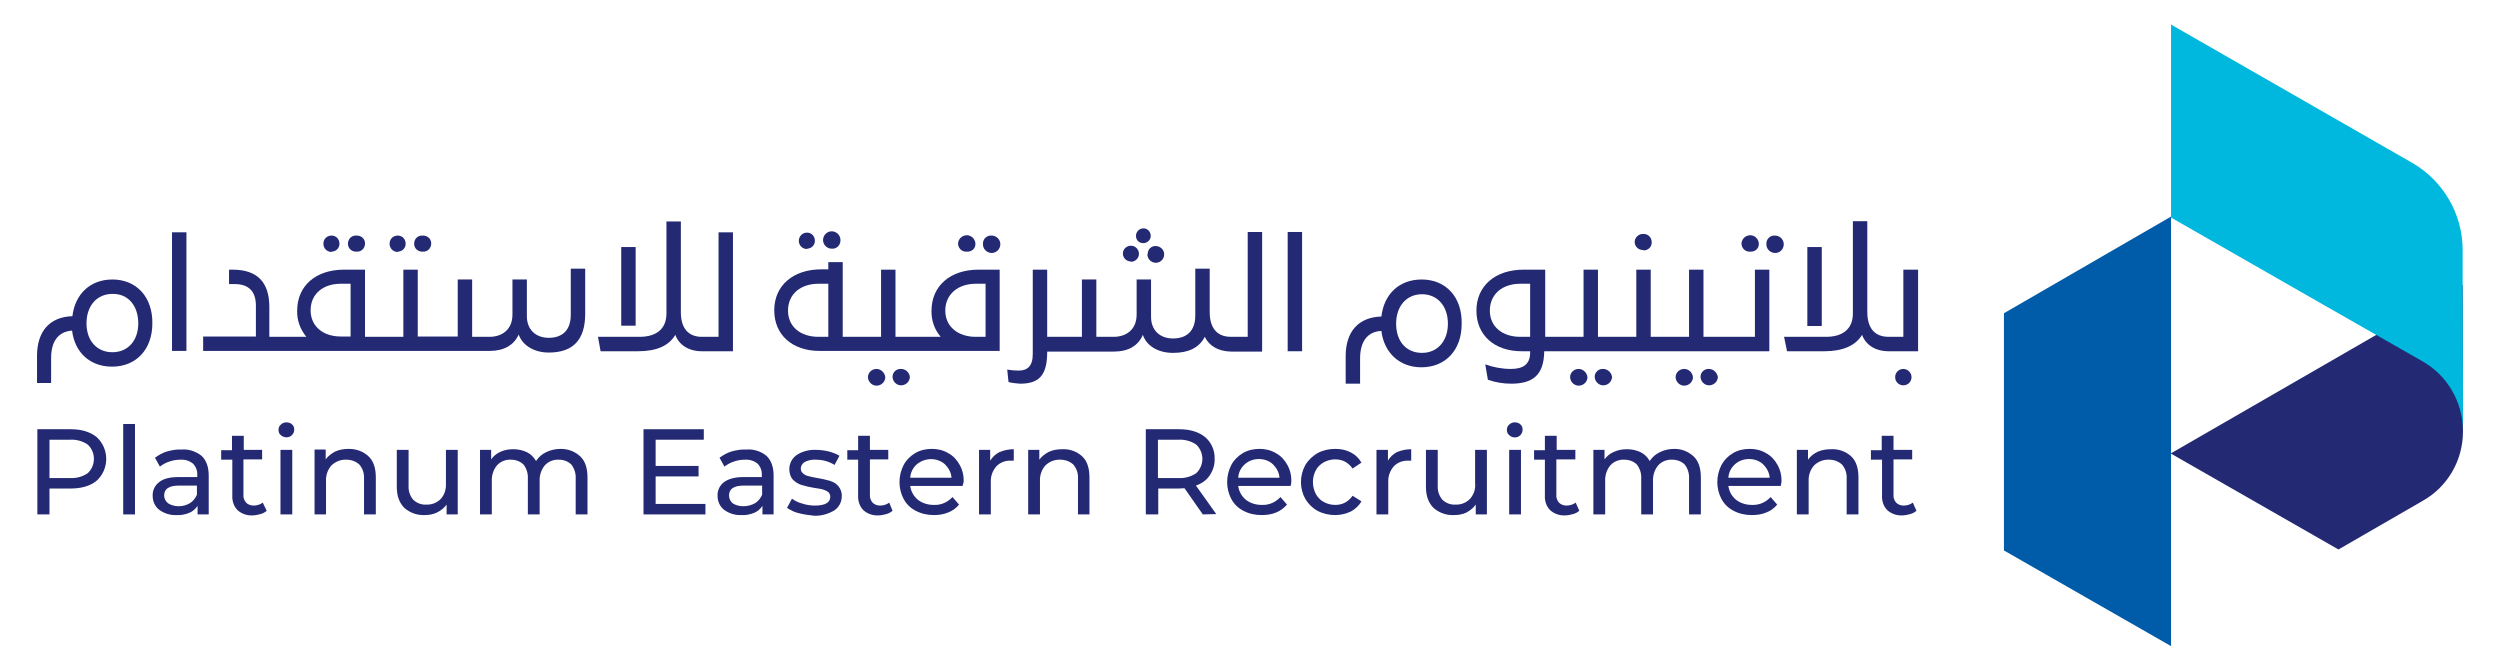
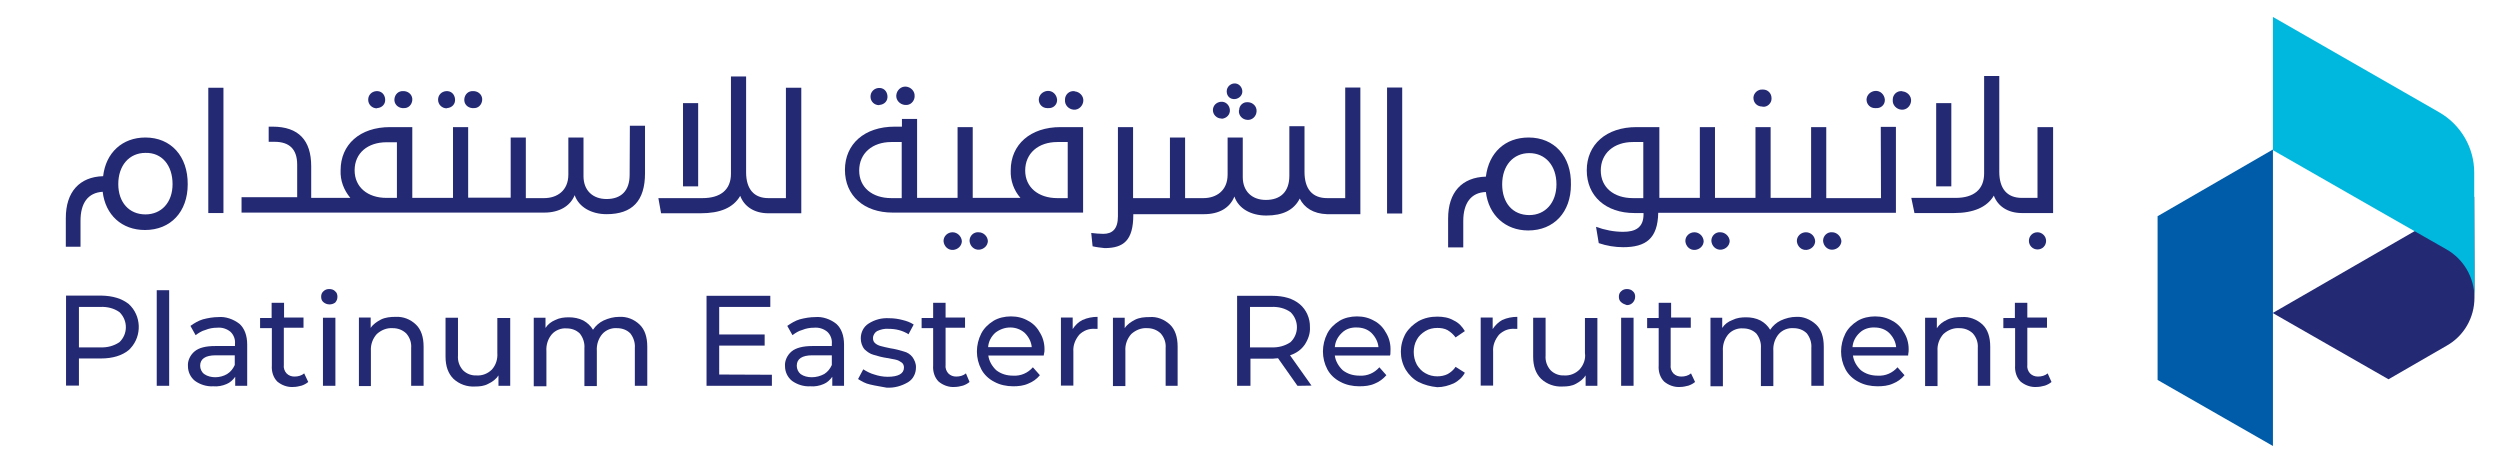
- <svg xmlns="http://www.w3.org/2000/svg" version="1.1" id="Layer_1" x="0px" y="0px" viewBox="0 0 763 204.8" style="enable-background:new 0 0 763 204.8;" xml:space="preserve">
+ <svg xmlns="http://www.w3.org/2000/svg" version="1.1" id="Layer_1" x="0px" y="0px" viewBox="0 0 1105.4 204.8" style="enable-background:new 0 0 1105.4 204.8;" xml:space="preserve">
  <style type="text/css">
	.st0{fill:#005CA9;}
	.st1{fill:#242974;}
	.st2{fill:#00B8DE;}
</style>
  <g>
-     <g>
-       <polygon class="st0" points="662.6,66.1 662.6,197.2 611.6,168 611.6,95.6   " />
-       <path class="st1" d="M751.7,117.4v14.3c0,8.7-4.6,16.8-12.2,21.1l-25.8,14.9l-51.2-29.3l89.1-51.4L751.7,117.4z" />
-       <path class="st2" d="M751.7,117.3v13.8l0,0c-0.2-8.6-4.8-16.5-12.3-20.8l0,0l-14.2-8.1l-16.3-9.3l-46.3-26.5V7.5l58.6,33.6l15,8.6    c9.5,5.5,15.4,15.6,15.4,26.6v10.5L751.7,117.3z" />
-     </g>
-     <g>
-       <path class="st1" d="M253.9,75.9c1.4,0.1,2.5-1,2.6-2.3c0-0.1,0-0.1,0-0.2c0.1-1.4-1-2.7-2.5-2.8c-1.4-0.1-2.7,1-2.8,2.5    c-0.1,1.4,1,2.7,2.5,2.8C253.8,75.9,253.9,75.9,253.9,75.9z" />
-       <path class="st1" d="M246.4,75.9c1.4-0.1,2.4-1.2,2.3-2.6c-0.1-1.4-1.2-2.4-2.6-2.3c-1.3,0.1-2.3,1.2-2.3,2.5    c0,1.4,1.1,2.5,2.5,2.5C246.3,75.9,246.3,75.9,246.4,75.9z" />
-       <path class="st1" d="M267.5,112.6c-1.4,0-2.6,1.1-2.6,2.5c0,0,0,0,0,0.1c0.1,1.4,1.3,2.6,2.8,2.5c1.3-0.1,2.4-1.1,2.5-2.5    C270.1,113.8,268.9,112.6,267.5,112.6C267.5,112.6,267.5,112.6,267.5,112.6z" />
-       <path class="st1" d="M275,112.6c-1.4-0.1-2.6,1-2.6,2.4c0,0,0,0,0,0.1c0.1,1.4,1.3,2.6,2.8,2.5c1.3-0.1,2.4-1.1,2.5-2.5    C277.6,113.8,276.5,112.6,275,112.6C275,112.6,275,112.6,275,112.6z" />
-       <path class="st1" d="M302.6,71.9c-1.4-0.1-2.6,1-2.6,2.4c0,0,0,0.1,0,0.1c-0.1,1.4,1,2.7,2.5,2.8c1.4,0.1,2.7-1,2.8-2.5    c0.1-1.4-1-2.7-2.5-2.8C302.7,71.9,302.7,71.9,302.6,71.9z" />
-       <path class="st1" d="M295.1,76.8c1.4,0.1,2.6-0.9,2.6-2.3c0-0.1,0-0.1,0-0.2c-0.1-1.4-1.3-2.6-2.8-2.5c-1.3,0.1-2.4,1.1-2.5,2.5    c0,1.4,1.1,2.5,2.4,2.5C295,76.8,295,76.8,295.1,76.8z" />
-       <path class="st1" d="M284.3,94.8L284.3,94.8c-0.1,2.9,0.9,5.8,2.8,8h-13.8V82.3h-4.4v20.5h-11.7V80h-4.4v2.2h-2.1    c-8.7,0-14.4,5-14.4,12.5l0,0c0,7.5,5.5,12.4,13.8,12.4h55V82.3h-6.5C290,82.3,284.3,87.3,284.3,94.8z M252.8,102.8h-3    c-5.5,0-9.3-3.1-9.3-8l0,0c0-5,3.8-8.2,9.3-8.2h3V102.8z M300.8,102.8h-3c-5.4,0-9.3-3.1-9.3-8l0,0c0-5,3.9-8.2,9.3-8.2h3V102.8z" />
-       <path class="st1" d="M349.1,74.2c1.2-0.1,2.2-1.1,2.1-2.4c-0.1-1.2-1.1-2.2-2.4-2.1c-1.2,0.1-2.1,1.1-2.1,2.3    C346.7,73.3,347.7,74.3,349.1,74.2C349,74.2,349,74.2,349.1,74.2z" />
-       <path class="st1" d="M350.2,77.5c-0.1,1.4,1,2.6,2.4,2.7c1.4,0.1,2.6-1,2.7-2.4c0.1-1.4-1-2.6-2.4-2.7c0,0-0.1,0-0.1,0    c-1.3-0.1-2.5,0.9-2.5,2.3C350.2,77.4,350.2,77.4,350.2,77.5z" />
-       <path class="st1" d="M345.3,79.9c1.3-0.1,2.4-1.2,2.3-2.6c-0.1-1.3-1.2-2.4-2.6-2.3c-1.3,0.1-2.3,1.1-2.3,2.4    c0,1.3,1.1,2.4,2.4,2.4C345.2,79.9,345.3,79.9,345.3,79.9z" />
-       <path class="st1" d="M380.8,102.8h-5.1c-4.2,0-6.5-2.6-6.5-7.6V82h-4.4v14.3c0,4.7-2.6,7-6.8,7c-4,0-6.7-2.5-6.7-6.6V85.3h-4.4    v10.7c0,4.7-3.3,6.8-7,6.8h-5.3V85.3h-4.4v17.5h-10.6V82.3h-4.4v25.8c0,3.7-1.7,5-4.3,5c-1.2,0-2.3-0.1-3.5-0.3l0.4,3.8    c1.1,0.3,2.3,0.4,3.5,0.5c5.5,0,8.3-2.2,8.3-9.6v-0.2H340c4.4,0,7.4-1.8,8.8-5.1c1.2,3.5,4.8,5.5,9.2,5.5c4.8,0,8-1.6,9.7-4.9    c1.3,2.7,4,4.4,7.9,4.5h9.6V70.8h-4.4L380.8,102.8z" />
-       <rect x="393" y="70.8" class="st1" width="4.4" height="36.4" />
-       <path class="st1" d="M433.9,85.3L433.9,85.3c-6.8,0-11.5,4.4-12.3,11.3c-6.9,0.2-10.9,4.5-10.9,12.1v8.4h4.4v-7.7    c0-5.1,2.2-8.2,6.5-8.4c0.8,6.7,5.6,11.1,12.2,11.1h0c7.4,0,12.3-5.3,12.3-13.2l0,0C446.3,90.7,441.3,85.3,433.9,85.3z     M441.9,98.8c0,5.3-3.2,8.9-7.9,8.9h0c-4.8,0-7.9-3.5-7.9-8.9l0,0c0-5.4,3.2-9,7.9-9h0C438.7,89.8,441.9,93.4,441.9,98.8z" />
-       <path class="st1" d="M489.3,112.6c-1.4-0.1-2.6,1-2.6,2.4c0,0,0,0.1,0,0.1c0.1,1.4,1.3,2.6,2.8,2.5c1.3-0.1,2.4-1.1,2.5-2.5    C491.9,113.8,490.7,112.6,489.3,112.6C489.3,112.6,489.3,112.6,489.3,112.6z" />
-       <path class="st1" d="M481.8,112.6c-1.4,0-2.6,1.1-2.6,2.5c0,0,0,0,0,0.1c0.1,1.4,1.3,2.6,2.8,2.5c1.3-0.1,2.4-1.1,2.5-2.5    C484.4,113.8,483.2,112.6,481.8,112.6C481.8,112.6,481.8,112.6,481.8,112.6z" />
-       <path class="st1" d="M501.6,76.4c1.3,0.1,2.5-1,2.5-2.3c0-0.1,0-0.1,0-0.2c0-1.4-1.1-2.5-2.4-2.5c0,0-0.1,0-0.1,0    c-1.4-0.1-2.6,1-2.7,2.3c0,0,0,0.1,0,0.1c0,1.4,1.1,2.5,2.5,2.5C501.5,76.4,501.6,76.4,501.6,76.4z" />
-       <path class="st1" d="M521.6,112.6c-1.4-0.1-2.6,1-2.6,2.4c0,0,0,0,0,0.1c0.1,1.4,1.3,2.6,2.8,2.5c1.3-0.1,2.4-1.1,2.5-2.5    C524.1,113.8,523,112.6,521.6,112.6C521.6,112.6,521.6,112.6,521.6,112.6z" />
-       <path class="st1" d="M514,112.6c-1.4,0-2.6,1.1-2.6,2.5c0,0,0,0,0,0.1c0.1,1.4,1.3,2.6,2.8,2.5c1.3-0.1,2.4-1.1,2.5-2.5    C516.6,113.8,515.5,112.6,514,112.6C514.1,112.6,514,112.6,514,112.6z" />
-       <path class="st1" d="M534.2,76.8c1.4,0.1,2.6-0.9,2.6-2.3c0-0.1,0-0.1,0-0.2c-0.1-1.4-1.3-2.6-2.8-2.5c-1.3,0.1-2.4,1.1-2.5,2.5    c0,1.4,1.1,2.5,2.4,2.5C534.1,76.8,534.1,76.8,534.2,76.8z" />
-       <path class="st1" d="M535.7,102.8h-15.8V82.3h-4.4v20.5h-11.7V82.3h-4.4v20.5h-11.7V82.3h-4.4v20.5h-11.7V82.3H465    c-8.7,0-14.4,5-14.4,12.5l0,0c0,7.5,5.5,12.4,13.8,12.4h2.6v0.4c0,3.8-2.4,5-5.9,5c-2.7,0-5.3-0.5-7.8-1.4l0.8,4.7    c2.3,0.8,4.7,1.2,7.1,1.2c6.5,0,10-2.5,10.1-9.9h68.7V82.3h-4.4V102.8z M467,102.8h-3c-5.5,0-9.3-3.1-9.3-8l0,0    c0-5,3.8-8.2,9.3-8.2h3V102.8z" />
-       <path class="st1" d="M541.7,71.9c-1.4-0.1-2.6,1-2.6,2.4c0,0,0,0.1,0,0.1c-0.1,1.4,1,2.7,2.5,2.8s2.7-1,2.8-2.5    c0.1-1.4-1-2.7-2.5-2.8C541.8,71.9,541.7,71.9,541.7,71.9z" />
-       <rect x="551.6" y="75.4" class="st1" width="4.4" height="24.1" />
-       <path class="st1" d="M580.9,82.3v20.5h-4.5c-4.2,0-6.5-2.6-6.5-7.6V67.5h-4.4v28.2c0,4.6-3,7.1-8.2,7.1h-12.8l0.9,4.4h11.4    c5.6,0,9.5-1.7,11.5-5c1.1,3,4,5,8.1,5h9V82.3H580.9z" />
-       <path class="st1" d="M580.9,112.6c-1.4,0-2.5,1.1-2.5,2.5s1.1,2.5,2.5,2.5s2.5-1.1,2.5-2.5S582.2,112.6,580.9,112.6z" />
-       <path class="st1" d="M34.3,85.3L34.3,85.3c-6.7,0-11.4,4.4-12.2,11.2c-6.8,0.2-10.8,4.5-10.8,12.1v8.3h4.3v-7.6    c0-5,2.1-8.1,6.4-8.4c0.8,6.7,5.5,11,12.2,11h0c7.4,0,12.3-5.3,12.3-13.2v0C46.6,90.7,41.7,85.3,34.3,85.3z M42.2,98.7    c0,5.3-3.2,8.8-7.9,8.8h0c-4.7,0-7.9-3.5-7.9-8.8v0c0-5.4,3.2-9,7.9-9h0C39.1,89.6,42.2,93.3,42.2,98.7L42.2,98.7z" />
-       <rect x="52.5" y="70.9" class="st1" width="4.4" height="36.2" />
-       <path class="st1" d="M101.3,76.8c1.4-0.1,2.4-1.2,2.3-2.6c-0.1-1.4-1.2-2.4-2.6-2.3c-1.3,0.1-2.3,1.1-2.3,2.5    c0,1.4,1.1,2.5,2.5,2.5C101.2,76.8,101.3,76.8,101.3,76.8z" />
-       <path class="st1" d="M108.8,76.8c1.4,0.1,2.5-0.9,2.6-2.3c0.1-1.4-0.9-2.5-2.3-2.6c-0.1,0-0.2,0-0.3,0c-1.4-0.1-2.5,0.9-2.6,2.3    c-0.1,1.4,0.9,2.5,2.3,2.6C108.6,76.8,108.7,76.8,108.8,76.8z" />
-       <path class="st1" d="M121.5,76.8c1.4-0.1,2.4-1.2,2.3-2.6c-0.1-1.4-1.2-2.4-2.6-2.3c-1.3,0.1-2.3,1.1-2.3,2.5    c0,1.4,1.1,2.5,2.5,2.5C121.4,76.8,121.5,76.8,121.5,76.8z" />
-       <path class="st1" d="M129,76.8c1.4,0.1,2.5-0.9,2.6-2.3c0.1-1.4-0.9-2.5-2.3-2.6c-0.1,0-0.2,0-0.3,0c-1.4-0.1-2.5,0.9-2.6,2.3    c-0.1,1.4,0.9,2.5,2.3,2.6C128.8,76.8,128.9,76.8,129,76.8z" />
-       <path class="st1" d="M174.2,96.1c0,4.6-2.5,7-6.7,7c-4,0-6.7-2.5-6.7-6.6V85.3h-4.4V96c0,4.7-3.3,6.8-7,6.8h-5.3V85.3h-4.4v17.4    h-12.2V82.3h-4.4v20.5h-11.7V82.3h-6.4c-8.7,0-14.3,5-14.3,12.5v0c-0.1,2.9,0.9,5.7,2.8,8H82.2v-9.1c0-7.5-3.6-11.4-11.2-11.4    h-1.1v4.4h1.7c4.2,0,6.5,2.1,6.5,6.6v9.4H62v4.4h87.5c4.3,0,7.4-1.8,8.8-5c1.2,3.4,4.8,5.5,9.2,5.5c7.4,0,11.1-3.9,11.1-11.8V82    h-4.4L174.2,96.1z M107,102.7h-3c-5.4,0-9.2-3.1-9.2-8v0c0-5,3.8-8.1,9.2-8.1h3V102.7z" />
-       <rect x="189.6" y="75.4" class="st1" width="4.4" height="24" />
-       <path class="st1" d="M219.3,70.9v31.9h-5.1c-4.1,0-6.4-2.6-6.4-7.5V67.6h-4.4v28.1c0,4.6-3,7.1-8.2,7.1h-12.7l0.8,4.4h11.4    c5.6,0,9.4-1.6,11.4-5c1.1,3,4,5,8.1,5h9.5V70.9H219.3z" />
-       <path class="st1" d="M29.5,133.4c3.7,3.4,3.9,9.2,0.5,12.8c-0.1,0.2-0.3,0.3-0.5,0.5c-1.9,1.6-4.6,2.4-8,2.4h-6.4v7.9h-3.7v-26    h10.2C24.9,131,27.5,131.8,29.5,133.4z M26.8,144.4c2.4-2.3,2.5-6.1,0.2-8.5c-0.1-0.1-0.1-0.1-0.2-0.2c-1.6-1.1-3.5-1.6-5.4-1.5    h-6.3v11.7h6.3C23.3,146,25.2,145.5,26.8,144.4L26.8,144.4z" />
-       <path class="st1" d="M37.6,129.4h3.6V157h-3.6V129.4z" />
-       <path class="st1" d="M61.5,139.1c1.4,1.3,2.2,3.3,2.2,6V157h-3.4v-2.6c-0.6,0.9-1.5,1.7-2.5,2.1c-1.2,0.5-2.6,0.8-3.9,0.7    c-1.9,0.1-3.8-0.5-5.3-1.6c-1.3-1-2-2.6-2-4.2c-0.1-1.6,0.6-3.2,1.9-4.2c1.3-1.1,3.3-1.6,6-1.6h5.7V145c0.1-1.3-0.4-2.6-1.3-3.5    c-1.1-0.9-2.5-1.3-3.9-1.2c-1.2,0-2.3,0.2-3.4,0.6c-1,0.3-2,0.9-2.8,1.5l-1.5-2.7c1.1-0.8,2.3-1.5,3.6-1.9c1.5-0.4,3-0.7,4.5-0.6    C57.5,137,59.7,137.7,61.5,139.1z M57.9,153.6c1-0.6,1.7-1.5,2.2-2.6v-2.8h-5.5c-3,0-4.5,1-4.5,3c0,0.9,0.4,1.8,1.2,2.4    c0.9,0.6,2.1,0.9,3.2,0.9C55.7,154.5,56.9,154.2,57.9,153.6z" />
-       <path class="st1" d="M81.4,155.9c-0.6,0.5-1.2,0.8-1.9,1c-0.8,0.2-1.6,0.4-2.4,0.4c-1.7,0.1-3.4-0.5-4.6-1.6    c-1.2-1.2-1.7-2.9-1.6-4.6v-10.8h-3.4v-2.9h3.3V133h3.6v4.3H80v2.9h-5.7v10.7c-0.1,0.9,0.2,1.8,0.8,2.5c0.6,0.6,1.4,0.9,2.3,0.9    c1,0,2-0.3,2.8-0.9L81.4,155.9z" />
-       <path class="st1" d="M85.7,132.8c-0.5-0.4-0.7-1-0.7-1.6c0-0.6,0.2-1.2,0.7-1.6c0.5-0.5,1.1-0.7,1.7-0.7c0.6,0,1.3,0.2,1.7,0.6    c0.5,0.4,0.7,1,0.7,1.6c0,0.6-0.2,1.2-0.7,1.7C88.2,133.7,86.7,133.7,85.7,132.8L85.7,132.8z M85.6,137.3h3.6V157h-3.6V137.3z" />
-       <path class="st1" d="M112.5,139.3c1.5,1.4,2.2,3.6,2.2,6.4V157h-3.6v-10.9c0.1-1.6-0.4-3.1-1.4-4.3c-1.1-1-2.5-1.5-3.9-1.5    c-1.7-0.1-3.3,0.5-4.6,1.7c-1.2,1.3-1.8,3.1-1.7,4.9V157H96v-19.8h3.4v3c0.7-1,1.8-1.8,2.9-2.4c1.3-0.6,2.8-0.8,4.2-0.8    C108.8,137,110.9,137.8,112.5,139.3z" />
-       <path class="st1" d="M139.7,137.3V157h-3.4v-3c-0.7,1-1.7,1.8-2.9,2.4c-1.2,0.6-2.5,0.8-3.8,0.8c-2.3,0.1-4.5-0.7-6.2-2.2    c-1.5-1.5-2.3-3.6-2.3-6.4v-11.3h3.6v10.9c-0.1,1.6,0.4,3.1,1.4,4.3c1,1,2.5,1.6,3.9,1.5c1.7,0.1,3.3-0.5,4.5-1.7    c1.2-1.3,1.7-3.1,1.6-4.8v-10.2H139.7z" />
-       <path class="st1" d="M177.1,139.3c1.5,1.4,2.2,3.6,2.2,6.4V157h-3.6v-10.9c0.1-1.6-0.4-3.1-1.3-4.3c-1-1-2.4-1.5-3.8-1.5    c-1.6-0.1-3.2,0.5-4.3,1.7c-1.1,1.3-1.7,3.1-1.6,4.9V157h-3.6v-10.9c0.1-1.6-0.4-3.1-1.3-4.3c-1-1-2.4-1.5-3.8-1.5    c-1.6-0.1-3.2,0.5-4.3,1.7c-1.1,1.3-1.7,3.1-1.6,4.9V157h-3.6v-19.7h3.4v2.9c0.7-1,1.7-1.8,2.8-2.3c1.3-0.6,2.6-0.8,4-0.8    c1.4,0,2.8,0.3,4.1,0.9c1.2,0.6,2.1,1.5,2.8,2.7c0.8-1.2,1.8-2.1,3.1-2.7c1.4-0.7,2.9-1,4.5-1C173.4,137,175.5,137.8,177.1,139.3z    " />
-       <path class="st1" d="M215.3,153.8v3.2h-18.9v-26h18.4v3.2h-14.7v8h13.1v3.2h-13.1v8.4L215.3,153.8z" />
-       <path class="st1" d="M233.9,139.1c1.4,1.3,2.2,3.3,2.2,6V157h-3.4v-2.6c-0.6,0.9-1.5,1.7-2.5,2.1c-1.2,0.5-2.6,0.8-3.9,0.7    c-1.9,0.1-3.8-0.5-5.3-1.6c-1.3-1-2-2.6-2-4.2c-0.1-1.6,0.6-3.2,1.9-4.2c1.3-1,3.3-1.6,6-1.6h5.6V145c0.1-1.3-0.4-2.6-1.3-3.5    c-1.1-0.9-2.5-1.3-3.9-1.2c-1.2,0-2.3,0.2-3.4,0.6c-1,0.3-2,0.9-2.8,1.5l-1.5-2.7c1.1-0.8,2.3-1.5,3.6-1.9c1.5-0.4,3-0.7,4.5-0.6    C229.9,137,232.2,137.7,233.9,139.1z M230.4,153.6c1-0.6,1.7-1.5,2.2-2.6v-2.8H227c-3,0-4.5,1-4.5,3c0,0.9,0.4,1.8,1.1,2.4    c0.9,0.6,2.1,0.9,3.2,0.9C228.1,154.5,229.3,154.2,230.4,153.6z" />
-       <path class="st1" d="M243.7,156.6c-1.3-0.3-2.4-0.9-3.5-1.6l1.5-2.8c1,0.7,2,1.2,3.2,1.5c1.2,0.4,2.5,0.6,3.8,0.6    c3.1,0,4.7-0.9,4.7-2.7c0-0.5-0.2-1.1-0.6-1.4c-0.5-0.4-1-0.6-1.6-0.8c-0.6-0.2-1.5-0.3-2.7-0.5c-1.3-0.2-2.6-0.5-3.9-0.9    c-1-0.3-1.9-0.9-2.6-1.6c-0.8-0.9-1.1-2.1-1.1-3.2c0-1.7,0.8-3.3,2.2-4.3c1.8-1.2,3.9-1.7,6-1.6c1.3,0,2.7,0.2,3.9,0.5    c1.1,0.3,2.2,0.7,3.2,1.3l-1.5,2.8c-1.7-1.1-3.7-1.6-5.7-1.6c-1.2-0.1-2.4,0.2-3.4,0.7c-0.7,0.4-1.2,1.2-1.2,2    c0,0.6,0.2,1.1,0.7,1.5c0.5,0.4,1,0.7,1.6,0.8c0.7,0.2,1.6,0.4,2.8,0.6c1.3,0.2,2.6,0.5,3.9,0.9c1,0.3,1.8,0.8,2.5,1.6    c0.7,0.9,1.1,2,1,3.1c0,1.7-0.8,3.3-2.3,4.3c-1.9,1.1-4,1.7-6.2,1.6C246.8,157.2,245.2,157,243.7,156.6z" />
-       <path class="st1" d="M272.4,155.9c-0.6,0.5-1.2,0.8-1.9,1c-0.8,0.2-1.6,0.4-2.4,0.4c-1.7,0.1-3.4-0.5-4.6-1.6    c-1.2-1.2-1.7-2.9-1.6-4.6v-10.8h-3.3v-2.9h3.3V133h3.6v4.3h5.6v2.9h-5.6v10.7c-0.1,0.9,0.2,1.8,0.8,2.5c0.6,0.6,1.4,0.9,2.3,0.9    c1,0,2-0.3,2.8-0.9L272.4,155.9z" />
-       <path class="st1" d="M293.8,148.3h-16c0.2,1.6,1,3.1,2.3,4.2c1.4,1.1,3.1,1.6,4.9,1.6c2.2,0.1,4.2-0.8,5.7-2.4l2,2.3    c-0.9,1.1-2,1.9-3.3,2.4c-1.4,0.6-2.9,0.8-4.4,0.8c-1.9,0-3.8-0.4-5.5-1.3c-1.6-0.8-2.9-2.1-3.7-3.6c-1.7-3.2-1.7-7.1,0-10.4    c0.8-1.5,2-2.7,3.5-3.6c1.5-0.9,3.3-1.3,5.1-1.3c1.8,0,3.5,0.4,5,1.3c1.5,0.8,2.7,2.1,3.5,3.6c0.9,1.6,1.3,3.4,1.2,5.3    C293.9,147.6,293.9,148,293.8,148.3z M279.8,141.7c-1.2,1.1-1.9,2.5-2,4.1h12.6c-0.1-1.6-0.9-3-2-4.1    C286,139.6,282.4,139.6,279.8,141.7L279.8,141.7z" />
-       <path class="st1" d="M305,138c1.4-0.6,2.9-0.9,4.4-0.9v3.5c-0.2,0-0.5,0-0.8,0c-1.7-0.1-3.3,0.5-4.5,1.7c-1.2,1.4-1.8,3.1-1.7,4.9    v9.8h-3.6v-19.7h3.4v3.3C302.9,139.5,303.8,138.6,305,138z" />
-       <path class="st1" d="M330.3,139.3c1.5,1.4,2.2,3.6,2.2,6.4V157H329v-10.9c0.1-1.6-0.4-3.1-1.4-4.3c-1.1-1-2.5-1.5-3.9-1.5    c-1.7-0.1-3.3,0.5-4.6,1.7c-1.2,1.3-1.8,3.1-1.7,4.9V157h-3.6v-19.7h3.4v3c0.7-1,1.8-1.8,2.9-2.4c1.3-0.6,2.7-0.8,4.2-0.8    C326.5,137,328.7,137.8,330.3,139.3z" />
-       <path class="st1" d="M367.1,157l-5.6-8c-0.7,0-1.2,0.1-1.6,0.1h-6.4v7.9h-3.8v-26h10.1c3.4,0,6,0.8,8,2.4c1.9,1.6,3,4.1,2.9,6.6    c0.1,1.8-0.5,3.6-1.5,5.1c-1,1.5-2.5,2.5-4.2,3.1l6.2,8.7L367.1,157z M365.1,144.4c2.4-2.3,2.5-6.1,0.2-8.5    c-0.1-0.1-0.1-0.1-0.2-0.2c-1.6-1.1-3.5-1.6-5.4-1.5h-6.3v11.7h6.3C361.6,146,363.5,145.5,365.1,144.4L365.1,144.4z" />
-       <path class="st1" d="M393.9,148.3h-16c0.2,1.6,1,3.1,2.3,4.2c1.4,1.1,3.1,1.6,4.9,1.6c2.2,0.1,4.2-0.8,5.7-2.4l2,2.3    c-0.9,1-2,1.9-3.3,2.4c-1.4,0.6-2.9,0.8-4.5,0.8c-1.9,0-3.8-0.4-5.5-1.3c-1.6-0.8-2.9-2.1-3.7-3.6c-1.7-3.2-1.7-7.1,0-10.4    c0.8-1.5,2-2.7,3.5-3.6c1.5-0.9,3.3-1.3,5.1-1.3c1.8,0,3.5,0.4,5,1.3c1.5,0.8,2.7,2.1,3.5,3.6c0.9,1.6,1.3,3.4,1.2,5.3    C394,147.6,394,148,393.9,148.3z M379.9,141.7c-1.2,1.1-1.9,2.5-2,4.1h12.6c-0.1-1.6-0.9-3-2-4.1c-1.2-1.1-2.7-1.6-4.3-1.6    C382.7,140.1,381.1,140.6,379.9,141.7L379.9,141.7z" />
-       <path class="st1" d="M402.1,155.9c-1.5-0.8-2.8-2.1-3.7-3.6c-1.8-3.2-1.8-7.1,0-10.4c0.9-1.5,2.2-2.7,3.7-3.6    c1.7-0.9,3.5-1.3,5.4-1.3c1.7,0,3.3,0.3,4.8,1.1c1.4,0.7,2.5,1.8,3.2,3.1l-2.7,1.8c-0.6-0.9-1.4-1.6-2.3-2.1c-0.9-0.5-2-0.7-3-0.7    c-1.2,0-2.4,0.3-3.5,0.9c-1,0.6-1.9,1.4-2.4,2.4c-0.6,1.1-0.9,2.4-0.9,3.6c0,1.3,0.3,2.5,0.9,3.7c0.6,1,1.4,1.9,2.4,2.4    c1.1,0.6,2.3,0.9,3.5,0.9c1,0,2.1-0.2,3-0.7c0.9-0.5,1.7-1.2,2.3-2.1l2.7,1.7c-0.7,1.3-1.9,2.4-3.2,3.1c-1.5,0.7-3.1,1.1-4.8,1.1    C405.6,157.2,403.8,156.8,402.1,155.9z" />
-       <path class="st1" d="M426.3,138c1.4-0.6,2.9-0.9,4.4-0.9v3.5c-0.2,0-0.5,0-0.8,0c-1.7-0.1-3.3,0.5-4.5,1.7    c-1.2,1.4-1.8,3.1-1.7,4.9v9.8h-3.6v-19.7h3.5v3.3C424.2,139.5,425.2,138.6,426.3,138z" />
-       <path class="st1" d="M453.8,137.3V157h-3.4v-3c-0.7,1-1.7,1.8-2.8,2.4c-1.2,0.6-2.5,0.8-3.9,0.8c-2.3,0.1-4.5-0.7-6.2-2.2    c-1.5-1.5-2.3-3.6-2.3-6.4v-11.3h3.6v10.9c-0.1,1.6,0.4,3.1,1.4,4.3c1,1,2.5,1.6,3.9,1.5c1.7,0.1,3.3-0.5,4.5-1.7    c1.2-1.3,1.8-3.1,1.6-4.8v-10.2H453.8z" />
-       <path class="st1" d="M460.6,132.8c-0.5-0.4-0.7-1-0.7-1.6c0-0.6,0.2-1.2,0.7-1.6c0.5-0.5,1.1-0.7,1.7-0.7c0.6,0,1.3,0.2,1.7,0.6    c0.5,0.4,0.7,1,0.7,1.6c0,1.3-1,2.4-2.3,2.4c0,0,0,0-0.1,0C461.7,133.5,461.1,133.3,460.6,132.8z M460.6,137.3h3.6V157h-3.6V137.3    z" />
-       <path class="st1" d="M482,155.9c-0.6,0.5-1.2,0.8-1.9,1c-0.8,0.2-1.6,0.4-2.4,0.4c-1.7,0.1-3.4-0.5-4.6-1.6    c-1.2-1.2-1.7-2.9-1.6-4.6v-10.8h-3.3v-2.9h3.3V133h3.6v4.3h5.7v2.9H475v10.7c-0.1,0.9,0.2,1.8,0.8,2.5c0.6,0.6,1.4,0.9,2.3,0.9    c1,0,2-0.3,2.8-0.9L482,155.9z" />
-       <path class="st1" d="M516.9,139.3c1.5,1.4,2.2,3.6,2.2,6.4V157h-3.6v-10.9c0.1-1.6-0.4-3.1-1.3-4.3c-1-1-2.4-1.5-3.8-1.5    c-1.6-0.1-3.2,0.5-4.3,1.7c-1.1,1.3-1.7,3.1-1.6,4.9V157h-3.6v-10.9c0.1-1.6-0.4-3.1-1.3-4.3c-1-1-2.4-1.5-3.8-1.5    c-1.6-0.1-3.2,0.5-4.3,1.7c-1.1,1.3-1.7,3.1-1.6,4.9V157h-3.6v-19.7h3.4v2.9c0.7-1,1.7-1.8,2.9-2.3c1.3-0.6,2.6-0.8,4-0.8    c1.4,0,2.8,0.3,4.1,0.9c1.2,0.6,2.1,1.5,2.8,2.7c0.8-1.2,1.8-2.1,3.1-2.7c1.4-0.7,2.9-1,4.5-1C513.2,137,515.3,137.8,516.9,139.3z    " />
-       <path class="st1" d="M543.5,148.3h-16c0.2,1.6,1,3.1,2.3,4.2c1.4,1.1,3.1,1.6,4.9,1.6c2.2,0.1,4.2-0.8,5.7-2.4l2,2.3    c-0.9,1.1-2,1.9-3.3,2.4c-1.4,0.6-2.9,0.8-4.5,0.8c-1.9,0-3.8-0.4-5.5-1.3c-1.6-0.8-2.9-2.1-3.7-3.6c-1.7-3.2-1.7-7.1,0-10.4    c0.8-1.5,2-2.7,3.5-3.6c1.5-0.9,3.3-1.3,5.1-1.3c1.8,0,3.5,0.4,5,1.3c1.5,0.8,2.7,2.1,3.5,3.6c0.9,1.6,1.3,3.4,1.2,5.3    C543.6,147.6,543.5,148,543.5,148.3z M529.5,141.7c-1.2,1.1-1.9,2.5-2,4.1h12.6c-0.1-1.6-0.9-3-2-4.1c-1.2-1.1-2.7-1.6-4.3-1.6    C532.3,140.1,530.7,140.6,529.5,141.7L529.5,141.7z" />
-       <path class="st1" d="M565,139.3c1.5,1.4,2.2,3.6,2.2,6.4V157h-3.6v-10.9c0.1-1.6-0.4-3.1-1.4-4.3c-1.1-1-2.5-1.5-3.9-1.5    c-1.7-0.1-3.3,0.5-4.6,1.7c-1.2,1.3-1.8,3.1-1.7,4.9V157h-3.6v-19.7h3.4v3c0.7-1,1.7-1.8,2.9-2.4c1.3-0.6,2.8-0.8,4.2-0.8    C561.2,137,563.4,137.8,565,139.3z" />
-       <path class="st1" d="M584.9,155.9c-0.6,0.5-1.2,0.8-1.9,1c-0.8,0.2-1.6,0.4-2.4,0.4c-1.7,0.1-3.4-0.5-4.6-1.6    c-1.2-1.2-1.7-2.9-1.6-4.6v-10.8H571v-2.9h3.3V133h3.6v4.3h5.7v2.9h-5.7v10.7c-0.1,0.9,0.2,1.8,0.8,2.5c0.6,0.6,1.4,0.9,2.3,0.9    c1,0,2-0.3,2.8-0.9L584.9,155.9z" />
-     </g>
+     <polygon class="st0" points="1005,66.1 1005,197.2 954,168 954,95.6  " />
+     <path class="st1" d="M1094.1,117.4v14.3c0,8.7-4.6,16.8-12.2,21.1l-25.8,14.9l-51.2-29.3L1094,87L1094.1,117.4z" />
+     <path class="st2" d="M1094.1,117.3v13.8l0,0c-0.2-8.6-4.8-16.5-12.3-20.8l0,0l-14.2-8.1l-16.3-9.3L1005,66.4V7.5l58.6,33.6l15,8.6   c9.5,5.5,15.4,15.6,15.4,26.6v10.5L1094.1,117.3z" />
+   </g>
+   <g>
+     <path class="st1" d="M400.4,46.4c2.2,0.2,3.8-1.6,4-3.5c0-0.2,0-0.2,0-0.3c0.2-2.2-1.6-4.1-3.8-4.3c-2.2-0.2-4.1,1.6-4.3,3.8   c-0.2,2.2,1.6,4.1,3.8,4.3C400.2,46.4,400.4,46.4,400.4,46.4z" />
+     <path class="st1" d="M388.9,46.4c2.2-0.2,3.7-1.8,3.5-4c-0.2-2.2-1.8-3.7-4-3.5c-2,0.2-3.5,1.8-3.5,3.8c0,2.2,1.7,3.8,3.8,3.8   C388.8,46.4,388.8,46.4,388.9,46.4z" />
+     <path class="st1" d="M421.2,102.7c-2.2,0-4,1.7-4,3.8c0,0,0,0,0,0.2c0.2,2.2,2,4,4.3,3.8c2-0.2,3.7-1.7,3.8-3.8   C425.2,104.5,423.3,102.7,421.2,102.7L421.2,102.7z" />
+     <path class="st1" d="M432.7,102.7c-2.2-0.2-4,1.6-4,3.7c0,0,0,0,0,0.2c0.2,2.2,2,4,4.3,3.8c2-0.2,3.7-1.7,3.8-3.8   C436.7,104.5,434.9,102.7,432.7,102.7L432.7,102.7z" />
+     <path class="st1" d="M474.9,40.3c-2.2-0.2-4,1.6-4,3.7v0.2c-0.2,2.2,1.6,4.1,3.8,4.3c2.2,0.2,4.1-1.6,4.3-3.8   c0.2-2.2-1.6-4.1-3.8-4.3C475.1,40.3,475.1,40.3,474.9,40.3z" />
+     <path class="st1" d="M463.4,47.8c2.2,0.2,4-1.4,4-3.5c0-0.2,0-0.2,0-0.3c-0.2-2.2-2-4-4.3-3.8c-2,0.2-3.7,1.7-3.8,3.8   c0,2.2,1.7,3.8,3.7,3.8C463.3,47.8,463.3,47.8,463.4,47.8z" />
+     <path class="st1" d="M446.9,75.3L446.9,75.3c-0.2,4.5,1.4,8.9,4.3,12.2h-21.1V56.2h-6.7v31.3h-17.9V52.6h-6.7V56h-3.2   c-13.4,0-22,7.7-22,19.1l0,0c0,11.4,8.4,18.9,21.1,18.9h84.2V56.2h-10C455.6,56.2,446.9,63.9,446.9,75.3z M398.7,87.6h-4.6   c-8.4,0-14.2-4.7-14.2-12.2l0,0c0-7.7,5.9-12.6,14.2-12.6h4.6V87.6z M472.1,87.6h-4.6c-8.3,0-14.2-4.7-14.2-12.2l0,0   c0-7.7,5.9-12.6,14.2-12.6h4.6V87.6z" />
+     <path class="st1" d="M546.1,43.8c1.8-0.2,3.4-1.7,3.2-3.7c-0.2-1.8-1.7-3.4-3.7-3.2c-1.8,0.2-3.2,1.7-3.2,3.5   C542.4,42.5,543.9,44,546.1,43.8C545.9,43.8,545.9,43.8,546.1,43.8z" />
+     <path class="st1" d="M547.8,48.9c-0.2,2.2,1.6,4,3.7,4.1c2.2,0.2,4-1.6,4.1-3.7c0.2-2.2-1.6-4-3.7-4.1h-0.2c-2-0.2-3.8,1.4-3.8,3.5   C547.8,48.7,547.8,48.7,547.8,48.9z" />
+     <path class="st1" d="M540.3,52.5c2-0.2,3.7-1.8,3.5-4c-0.2-2-1.8-3.7-4-3.5c-2,0.2-3.5,1.7-3.5,3.7s1.7,3.7,3.7,3.7   C540.2,52.5,540.3,52.5,540.3,52.5z" />
+     <path class="st1" d="M594.6,87.6h-7.8c-6.5,0-10-4-10-11.6V55.8h-6.7v21.9c0,7.2-4,10.7-10.4,10.7c-6.1,0-10.2-3.8-10.2-10.1V60.8   h-6.7v16.4c0,7.2-5.1,10.4-10.7,10.4H524V60.8h-6.7v26.8H501V56.2h-6.7v39.5c0,5.7-2.6,7.7-6.5,7.7c-1.8,0-3.5-0.2-5.3-0.4l0.6,5.9   c1.7,0.4,3.5,0.6,5.3,0.8c8.4,0,12.7-3.4,12.7-14.7v-0.3h31.3c6.7,0,11.4-2.8,13.4-7.8c1.8,5.3,7.3,8.4,14.1,8.4   c7.3,0,12.2-2.4,14.8-7.5c2,4.1,6.1,6.7,12,6.9h14.8V38.7h-6.7V87.6z" />
+     <rect x="613.3" y="38.7" class="st1" width="6.7" height="55.7" />
+     <path class="st1" d="M675.9,60.8L675.9,60.8c-10.4,0-17.6,6.7-18.9,17.3c-10.6,0.3-16.7,6.9-16.7,18.5v12.8h6.7V97.7   c0-7.8,3.4-12.6,10-12.8c1.2,10.2,8.6,17,18.7,17l0,0c11.4,0,18.9-8.1,18.9-20.2l0,0C694.9,69.1,687.2,60.8,675.9,60.8z    M688.2,81.5c0,8.1-4.9,13.6-12,13.6l0,0c-7.3,0-12-5.3-12-13.6l0,0c0-8.3,4.9-13.8,12-13.8l0,0C683.3,67.7,688.2,73.2,688.2,81.5z   " />
+     <path class="st1" d="M760.7,102.7c-2.2-0.2-4,1.6-4,3.7v0.2c0.2,2.2,2,4,4.3,3.8c2-0.2,3.7-1.7,3.8-3.8   C764.7,104.5,762.8,102.7,760.7,102.7L760.7,102.7z" />
+     <path class="st1" d="M749.2,102.7c-2.2,0-4,1.7-4,3.8c0,0,0,0,0,0.2c0.2,2.2,2,4,4.3,3.8c2-0.2,3.7-1.7,3.8-3.8   C753.2,104.5,751.4,102.7,749.2,102.7L749.2,102.7z" />
+     <path class="st1" d="M779.5,47.2c2,0.2,3.8-1.6,3.8-3.5c0-0.2,0-0.2,0-0.3c0-2.2-1.7-3.8-3.7-3.8h-0.2c-2.2-0.2-4,1.6-4.1,3.5v0.2   c0,2.2,1.7,3.8,3.8,3.8C779.4,47.2,779.5,47.2,779.5,47.2z" />
+     <path class="st1" d="M810.1,102.7c-2.2-0.2-4,1.6-4,3.7c0,0,0,0,0,0.2c0.2,2.2,2,4,4.3,3.8c2-0.2,3.7-1.7,3.8-3.8   C814,104.5,812.2,102.7,810.1,102.7L810.1,102.7z" />
+     <path class="st1" d="M798.5,102.7c-2.2,0-4,1.7-4,3.8c0,0,0,0,0,0.2c0.2,2.2,2,4,4.3,3.8c2-0.2,3.7-1.7,3.8-3.8   C802.5,104.5,800.8,102.7,798.5,102.7C798.6,102.7,798.5,102.7,798.5,102.7z" />
+     <path class="st1" d="M829.4,47.8c2.2,0.2,4-1.4,4-3.5c0-0.2,0-0.2,0-0.3c-0.2-2.2-2-4-4.3-3.8c-2,0.2-3.7,1.7-3.8,3.8   c0,2.2,1.7,3.8,3.7,3.8C829.3,47.8,829.3,47.8,829.4,47.8z" />
+     <path class="st1" d="M831.7,87.6h-24.2V56.2h-6.7v31.3h-17.9V56.2h-6.7v31.3h-17.9V56.2h-6.7v31.3h-17.9V56.2h-10.1   c-13.4,0-22,7.7-22,19.1l0,0c0,11.4,8.4,18.9,21.1,18.9h4v0.6c0,5.9-3.7,7.7-9,7.7c-4.1,0-8.1-0.8-12-2.2l1.2,7.2   c3.5,1.2,7.2,1.8,10.8,1.8c10,0,15.3-3.8,15.5-15.2h105.1v-38h-6.7L831.7,87.6L831.7,87.6L831.7,87.6z M726.6,87.6H722   c-8.4,0-14.2-4.7-14.2-12.2l0,0c0-7.7,5.9-12.6,14.2-12.6h4.6V87.6z" />
+     <path class="st1" d="M840.9,40.3c-2.2-0.2-4,1.6-4,3.7v0.2c-0.2,2.2,1.6,4.1,3.8,4.3c2.3,0.2,4.1-1.6,4.3-3.8   c0.2-2.2-1.6-4.1-3.8-4.3C841.1,40.3,840.9,40.3,840.9,40.3z" />
+     <rect x="856.1" y="45.6" class="st1" width="6.7" height="36.8" />
+     <path class="st1" d="M900.9,56.2v31.3H894c-6.5,0-10-4-10-11.6V33.6h-6.7v43.1c0,7.1-4.6,10.8-12.6,10.8h-19.6l1.4,6.7H864   c8.6,0,14.6-2.6,17.6-7.7c1.7,4.6,6.1,7.7,12.4,7.7h13.8V56.2H900.9z" />
+     <path class="st1" d="M900.9,102.7c-2.2,0-3.8,1.7-3.8,3.8s1.7,3.8,3.8,3.8c2.2,0,3.8-1.7,3.8-3.8S902.9,102.7,900.9,102.7z" />
+     <path class="st1" d="M64.3,60.8L64.3,60.8c-10.2,0-17.5,6.7-18.7,17.1c-10.4,0.3-16.5,6.9-16.5,18.5v12.7h6.5V97.6   c0-7.7,3.2-12.4,9.8-12.8c1.2,10.2,8.4,16.9,18.7,16.9l0,0c11.4,0,18.9-8.1,18.9-20.2l0,0C83.1,69.1,75.6,60.8,64.3,60.8z    M76.3,81.4c0,8.1-4.9,13.4-12,13.4l0,0c-7.2,0-12-5.3-12-13.4l0,0c0-8.3,4.9-13.8,12-13.8l0,0C71.6,67.4,76.3,73.1,76.3,81.4   L76.3,81.4z" />
+     <rect x="92.1" y="38.8" class="st1" width="6.7" height="55.4" />
+     <path class="st1" d="M166.8,47.8c2.2-0.2,3.7-1.8,3.5-4c-0.2-2.2-1.8-3.7-4-3.5c-2,0.2-3.5,1.7-3.5,3.8s1.7,3.8,3.8,3.8   C166.6,47.8,166.8,47.8,166.8,47.8z" />
+     <path class="st1" d="M178.3,47.8c2.2,0.2,3.8-1.4,4-3.5c0.2-2.1-1.4-3.8-3.5-4c-0.2,0-0.3,0-0.4,0c-2.2-0.2-3.8,1.4-4,3.5   c-0.2,2.1,1.4,3.8,3.5,4C178,47.8,178.2,47.8,178.3,47.8z" />
+     <path class="st1" d="M197.7,47.8c2.2-0.2,3.7-1.8,3.5-4s-1.8-3.7-4-3.5c-2,0.2-3.5,1.7-3.5,3.8s1.7,3.8,3.8,3.8   C197.5,47.8,197.7,47.8,197.7,47.8z" />
+     <path class="st1" d="M209.2,47.8c2.2,0.2,3.8-1.4,4-3.5s-1.4-3.8-3.5-4c-0.2,0-0.3,0-0.4,0c-2.2-0.2-3.8,1.4-4,3.5   c-0.2,2.2,1.4,3.8,3.5,4C208.9,47.8,209.1,47.8,209.2,47.8z" />
+     <path class="st1" d="M278.4,77.3c0,7.1-3.8,10.7-10.2,10.7c-6.1,0-10.2-3.8-10.2-10.1V60.8h-6.7v16.4c0,7.2-5.1,10.4-10.7,10.4   h-8.1V60.8h-6.7v26.6H207V56.2h-6.7v31.3h-18V56.2h-9.8c-13.4,0-21.9,7.7-21.9,19.1l0,0c-0.2,4.5,1.4,8.7,4.3,12.2h-17.3v-14   c0-11.4-5.5-17.5-17.1-17.5h-1.7v6.7h2.6c6.5,0,10,3.2,10,10.1v14.4h-24.6v6.8h133.9c6.5,0,11.4-2.8,13.4-7.7   c1.8,5.2,7.3,8.4,14.1,8.4c11.4,0,17-5.9,17-18.1v-21h-6.7L278.4,77.3z M175.5,87.5h-4.6c-8.3,0-14.1-4.7-14.1-12.2l0,0   c0-7.7,5.9-12.4,14.1-12.4h4.6V87.5z" />
+     <rect x="302" y="45.6" class="st1" width="6.7" height="36.8" />
+     <path class="st1" d="M347.5,38.8v48.8h-7.8c-6.3,0-9.8-4-9.8-11.4V33.8h-6.7v43c0,7.1-4.6,10.8-12.6,10.8h-19.5l1.2,6.7h17.5   c8.6,0,14.4-2.4,17.5-7.7c1.7,4.6,6.1,7.7,12.4,7.7h14.6V38.8H347.5z" />
+     <path class="st1" d="M56.9,134.4c5.7,5.2,5.9,14.1,0.8,19.6c-0.2,0.3-0.4,0.4-0.8,0.8c-2.9,2.4-7.1,3.7-12.2,3.7h-9.8v12h-5.7   v-39.8h15.6C49.9,130.8,53.8,132,56.9,134.4z M52.8,151.3c3.7-3.5,3.8-9.3,0.3-13c-0.2-0.2-0.2-0.2-0.3-0.3   c-2.4-1.7-5.3-2.4-8.3-2.3h-9.6v17.9h9.6C47.4,153.7,50.3,153,52.8,151.3L52.8,151.3z" />
+     <path class="st1" d="M69.3,128.3h5.5v42.3h-5.5C69.3,170.6,69.3,128.3,69.3,128.3z" />
+     <path class="st1" d="M105.9,143.2c2.2,2,3.4,5.1,3.4,9.2v18.2H104v-4c-1,1.4-2.3,2.6-3.8,3.2c-1.8,0.8-4,1.2-5.9,1   c-2.9,0.2-5.9-0.8-8.1-2.4c-2-1.6-3.1-4-3.1-6.5c-0.2-2.4,1-4.9,2.9-6.5c2-1.7,5.1-2.4,9.2-2.4h8.7v-1c0.2-2-0.6-4-2-5.3   c-1.7-1.4-3.8-2-5.9-1.8c-1.8,0-3.5,0.3-5.2,1c-1.6,0.4-3.1,1.4-4.3,2.3l-2.3-4.1c1.7-1.2,3.5-2.3,5.5-2.9c2.3-0.6,4.6-1,6.9-1   C99.7,139.9,103.2,141.1,105.9,143.2z M100.4,165.4c1.6-1,2.6-2.3,3.4-4v-4.3h-8.4c-4.6,0-6.9,1.6-6.9,4.6c0,1.4,0.6,2.8,1.8,3.7   c1.4,1,3.2,1.4,4.9,1.4C97,166.8,98.9,166.3,100.4,165.4z" />
+     <path class="st1" d="M136.3,168.9c-1,0.8-1.8,1.2-2.9,1.6c-1.2,0.3-2.4,0.6-3.7,0.6c-2.6,0.2-5.2-0.8-7.1-2.4   c-1.8-1.8-2.6-4.5-2.4-7.1v-16.5H115v-4.5h5.1v-6.7h5.5v6.5h8.6v4.5h-8.7v16.4c-0.2,1.4,0.3,2.8,1.2,3.8c1,1,2.2,1.4,3.5,1.4   c1.6,0,3.1-0.4,4.3-1.4L136.3,168.9z" />
+     <path class="st1" d="M143,133.6c-0.8-0.6-1-1.6-1-2.4c0-1,0.3-1.8,1-2.4c0.8-0.8,1.7-1,2.6-1c1,0,2,0.3,2.6,1c0.8,0.6,1,1.6,1,2.4   c0,1-0.3,1.8-1,2.6C146.7,134.9,144.5,134.9,143,133.6L143,133.6z M142.8,140.5h5.5v30.1h-5.5V140.5z" />
+     <path class="st1" d="M183.9,143.5c2.3,2.2,3.4,5.5,3.4,9.8v17.3h-5.5v-16.7c0.2-2.4-0.6-4.7-2.2-6.5c-1.7-1.6-3.8-2.3-5.9-2.3   c-2.6-0.2-5.1,0.8-7.1,2.6c-1.8,2-2.8,4.7-2.6,7.5v15.5h-5.3v-30.3h5.2v4.6c1-1.6,2.8-2.8,4.5-3.7c2-1,4.3-1.2,6.5-1.2   C178.3,139.9,181.5,141.2,183.9,143.5z" />
+     <path class="st1" d="M225.6,140.5v30.1h-5.2V166c-1,1.6-2.6,2.8-4.5,3.7c-1.8,1-3.8,1.2-5.9,1.2c-3.5,0.2-6.9-1-9.5-3.4   c-2.3-2.3-3.5-5.5-3.5-9.8v-17.2h5.5v16.7c-0.2,2.4,0.6,4.7,2.2,6.5c1.6,1.6,3.8,2.4,5.9,2.3c2.6,0.2,5.1-0.8,6.9-2.6   c1.8-2,2.6-4.7,2.4-7.3v-15.5H225.6z" />
+     <path class="st1" d="M282.8,143.5c2.3,2.2,3.4,5.5,3.4,9.8v17.3h-5.5v-16.7c0.2-2.4-0.6-4.7-2-6.5c-1.6-1.6-3.7-2.3-5.9-2.3   c-2.4-0.2-4.9,0.8-6.5,2.6c-1.7,2-2.6,4.7-2.4,7.5v15.5h-5.5V154c0.2-2.4-0.6-4.7-2-6.5c-1.6-1.6-3.7-2.3-5.9-2.3   c-2.4-0.2-4.9,0.8-6.5,2.6c-1.7,2-2.6,4.7-2.4,7.5v15.5H236v-30.3h5.2v4.5c1-1.6,2.6-2.8,4.3-3.5c2-1,4-1.2,6.1-1.2   s4.3,0.4,6.3,1.4c1.8,1,3.2,2.3,4.3,4.1c1.2-1.8,2.8-3.2,4.7-4.1c2.2-1,4.5-1.6,6.9-1.6C277.2,139.9,280.4,141.2,282.8,143.5z" />
+     <path class="st1" d="M341.3,165.7v4.9h-28.9v-39.8h28.2v4.9H318v12.2h20.1v4.9H318v12.8L341.3,165.7z" />
+     <path class="st1" d="M369.8,143.2c2.2,2,3.4,5.1,3.4,9.2v18.2H368v-4c-1,1.4-2.3,2.6-3.8,3.2c-1.8,0.8-4,1.2-5.9,1   c-2.9,0.2-5.9-0.8-8.1-2.4c-2-1.6-3.1-4-3.1-6.5c-0.2-2.4,1-4.9,2.9-6.5s5.1-2.4,9.2-2.4h8.6v-1c0.2-2-0.6-4-2-5.3   c-1.7-1.4-3.8-2-5.9-1.8c-1.8,0-3.5,0.3-5.2,1c-1.6,0.4-3.1,1.4-4.3,2.3l-2.3-4.1c1.7-1.2,3.5-2.3,5.5-2.9c2.3-0.6,4.6-1,6.9-1   C363.6,139.9,367.2,141.1,369.8,143.2z M364.4,165.4c1.6-1,2.6-2.3,3.4-4v-4.3h-8.6c-4.6,0-6.9,1.6-6.9,4.6c0,1.4,0.6,2.8,1.7,3.7   c1.4,1,3.2,1.4,4.9,1.4C360.9,166.8,362.7,166.3,364.4,165.4z" />
+     <path class="st1" d="M384.7,170c-2-0.4-3.7-1.4-5.3-2.4l2.3-4.3c1.6,1,3.1,1.8,4.9,2.3c1.8,0.6,3.8,1,5.9,1c4.7,0,7.2-1.4,7.2-4.1   c0-0.8-0.3-1.7-1-2.2c-0.8-0.6-1.6-1-2.4-1.2c-1-0.3-2.3-0.4-4.1-0.8c-2-0.3-4-0.8-5.9-1.4c-1.6-0.4-2.9-1.4-4-2.4   c-1.2-1.4-1.7-3.2-1.7-4.9c0-2.6,1.2-5.1,3.4-6.5c2.8-1.8,5.9-2.6,9.2-2.4c2,0,4.1,0.3,5.9,0.8c1.7,0.4,3.4,1,4.9,2l-2.3,4.3   c-2.6-1.7-5.7-2.4-8.7-2.4c-1.8-0.2-3.7,0.3-5.2,1c-1,0.6-1.8,1.8-1.8,3.1c0,1,0.3,1.7,1,2.3c0.7,0.6,1.6,1,2.4,1.2   c1,0.3,2.4,0.6,4.3,1c2,0.3,4,0.8,5.9,1.4c1.6,0.4,2.8,1.2,3.8,2.4c1,1.4,1.7,3.1,1.6,4.7c0,2.6-1.2,5.1-3.5,6.5   c-2.9,1.7-6.1,2.6-9.5,2.4C389.5,170.9,387.1,170.6,384.7,170z" />
+     <path class="st1" d="M428.7,168.9c-1,0.8-1.8,1.2-2.9,1.6c-1.2,0.3-2.4,0.6-3.7,0.6c-2.6,0.2-5.2-0.8-7.1-2.4   c-1.8-1.8-2.6-4.5-2.4-7.1v-16.5h-5.1v-4.5h5.1v-6.7h5.5v6.5h8.6v4.5h-8.6v16.4c-0.2,1.4,0.3,2.8,1.2,3.8c1,1,2.2,1.4,3.5,1.4   c1.6,0,3.1-0.4,4.3-1.4L428.7,168.9z" />
+     <path class="st1" d="M461.5,157.2H437c0.3,2.4,1.6,4.7,3.5,6.5c2.2,1.7,4.7,2.4,7.5,2.4c3.4,0.2,6.5-1.2,8.7-3.7l3.1,3.5   c-1.4,1.7-3.1,2.9-5.1,3.7c-2.2,1-4.5,1.2-6.7,1.2c-2.9,0-5.9-0.6-8.4-2c-2.4-1.2-4.5-3.2-5.7-5.5c-2.6-4.9-2.6-10.8,0-15.9   c1.2-2.3,3.1-4.1,5.3-5.5c2.3-1.4,5.1-2,7.8-2c2.8,0,5.3,0.6,7.7,2c2.3,1.2,4.1,3.2,5.3,5.5c1.4,2.4,2,5.2,1.8,8.1   C461.6,156.2,461.6,156.8,461.5,157.2z M440,147.2c-1.8,1.7-2.9,3.8-3.1,6.3h19.3c-0.2-2.4-1.4-4.6-3.1-6.3   C449.5,144,444,144,440,147.2L440,147.2z" />
+     <path class="st1" d="M478.6,141.5c2.2-1,4.5-1.4,6.7-1.4v5.3c-0.3,0-0.8,0-1.2,0c-2.6-0.2-5.1,0.8-6.9,2.6   c-1.8,2.2-2.8,4.7-2.6,7.5v15h-5.5v-30.1h5.2v5.1C475.4,143.8,476.8,142.4,478.6,141.5z" />
+     <path class="st1" d="M517.3,143.5c2.3,2.2,3.4,5.5,3.4,9.8v17.3h-5.3v-16.7c0.2-2.4-0.6-4.7-2.2-6.5c-1.7-1.6-3.8-2.3-5.9-2.3   c-2.6-0.2-5.1,0.8-7.1,2.6c-1.8,2-2.8,4.7-2.6,7.5v15.5h-5.5v-30.2h5.2v4.6c1-1.6,2.8-2.8,4.5-3.7c2-1,4.1-1.2,6.5-1.2   C511.5,139.9,514.8,141.2,517.3,143.5z" />
+     <path class="st1" d="M573.7,170.6l-8.6-12.2c-1,0-1.8,0.2-2.4,0.2h-9.8v12h-5.9v-39.8h15.5c5.2,0,9.2,1.2,12.2,3.7   c2.9,2.4,4.6,6.3,4.5,10.1c0.2,2.8-0.8,5.5-2.3,7.8c-1.6,2.3-3.8,3.8-6.5,4.7l9.5,13.4L573.7,170.6z M570.6,151.3   c3.7-3.5,3.8-9.3,0.3-13c-0.2-0.2-0.2-0.2-0.3-0.3c-2.4-1.7-5.3-2.4-8.3-2.3h-9.6v17.9h9.6C565.2,153.7,568.1,153,570.6,151.3   L570.6,151.3z" />
+     <path class="st1" d="M614.6,157.2h-24.4c0.3,2.4,1.6,4.7,3.5,6.5c2.2,1.7,4.7,2.4,7.5,2.4c3.4,0.2,6.5-1.2,8.7-3.7l3.1,3.5   c-1.4,1.6-3.1,2.9-5.1,3.7c-2.2,1-4.5,1.2-6.9,1.2c-2.9,0-5.9-0.6-8.4-2c-2.4-1.2-4.5-3.2-5.7-5.5c-2.6-4.9-2.6-10.8,0-15.9   c1.2-2.3,3.1-4.1,5.3-5.5c2.3-1.4,5.1-2,7.8-2c2.8,0,5.3,0.6,7.7,2c2.3,1.2,4.1,3.2,5.3,5.5c1.4,2.4,2,5.2,1.8,8.1   C614.8,156.2,614.8,156.8,614.6,157.2z M593.3,147.2c-1.8,1.7-2.9,3.8-3.1,6.3h19.3c-0.2-2.4-1.4-4.6-3.1-6.3   c-1.8-1.7-4.1-2.4-6.5-2.4C597.5,144.7,595.1,145.4,593.3,147.2L593.3,147.2z" />
+     <path class="st1" d="M627.2,168.9c-2.3-1.2-4.3-3.2-5.7-5.5c-2.8-4.9-2.8-10.8,0-15.9c1.4-2.3,3.4-4.1,5.7-5.5c2.6-1.4,5.3-2,8.3-2   c2.6,0,5.1,0.4,7.3,1.7c2.2,1,3.8,2.8,4.9,4.7l-4.1,2.8c-1-1.4-2.2-2.4-3.5-3.2c-1.4-0.8-3.1-1-4.6-1c-1.8,0-3.7,0.4-5.3,1.4   c-1.6,1-2.9,2.2-3.7,3.7c-1,1.7-1.4,3.7-1.4,5.5c0,2,0.4,3.8,1.4,5.7c1,1.6,2.2,2.9,3.7,3.7c1.7,1,3.5,1.4,5.3,1.4   c1.6,0,3.2-0.3,4.6-1c1.4-0.8,2.6-1.8,3.5-3.2l4.1,2.6c-1,2-2.9,3.7-4.9,4.7c-2.3,1-4.7,1.7-7.3,1.7   C632.5,170.9,629.8,170.2,627.2,168.9z" />
+     <path class="st1" d="M664.2,141.5c2.2-1,4.5-1.4,6.7-1.4v5.3c-0.3,0-0.8,0-1.2,0c-2.6-0.2-5.1,0.8-6.9,2.6   c-1.8,2.2-2.8,4.7-2.6,7.5v15h-5.5v-30.1h5.3v5.1C661.1,143.8,662.6,142.4,664.2,141.5z" />
+     <path class="st1" d="M706.3,140.5v30.1h-5.2V166c-1,1.6-2.6,2.8-4.3,3.7c-1.8,1-3.8,1.2-5.9,1.2c-3.5,0.2-6.9-1-9.5-3.4   c-2.3-2.3-3.5-5.5-3.5-9.8v-17.2h5.5v16.7c-0.2,2.4,0.6,4.7,2.2,6.5c1.6,1.6,3.8,2.4,5.9,2.3c2.6,0.2,5.1-0.8,6.9-2.6   c1.8-2,2.8-4.7,2.4-7.3v-15.5H706.3z" />
+     <path class="st1" d="M716.8,133.6c-0.8-0.6-1-1.6-1-2.4c0-1,0.3-1.8,1-2.4c0.8-0.8,1.7-1,2.6-1s2,0.3,2.6,1c0.8,0.6,1,1.6,1,2.4   c0,2-1.6,3.7-3.5,3.7c0,0,0,0-0.2,0C718.5,134.6,717.5,134.3,716.8,133.6z M716.8,140.5h5.5v30.1h-5.5V140.5z" />
+     <path class="st1" d="M749.5,168.9c-1,0.8-1.8,1.2-2.9,1.6c-1.2,0.3-2.4,0.6-3.7,0.6c-2.6,0.2-5.2-0.8-7.1-2.4   c-1.8-1.8-2.6-4.5-2.4-7.1v-16.5h-5.1v-4.5h5.1v-6.7h5.5v6.5h8.7v4.5h-8.9v16.4c-0.2,1.4,0.3,2.8,1.2,3.8c1,1,2.2,1.4,3.5,1.4   c1.6,0,3.1-0.4,4.3-1.4L749.5,168.9z" />
+     <path class="st1" d="M803,143.5c2.3,2.2,3.4,5.5,3.4,9.8v17.3h-5.5v-16.7c0.2-2.4-0.6-4.7-2-6.5c-1.6-1.6-3.7-2.3-5.9-2.3   c-2.4-0.2-4.9,0.8-6.5,2.6c-1.7,2-2.6,4.7-2.4,7.5v15.5h-5.5V154c0.2-2.4-0.6-4.7-2-6.5c-1.6-1.6-3.7-2.3-5.9-2.3   c-2.4-0.2-4.9,0.8-6.5,2.6c-1.7,2-2.6,4.7-2.4,7.5v15.5h-5.5v-30.3h5.2v4.5c1-1.6,2.6-2.8,4.5-3.5c2-1,4-1.2,6.1-1.2   c2.2,0,4.3,0.4,6.3,1.4c1.8,1,3.2,2.3,4.3,4.1c1.2-1.8,2.8-3.2,4.7-4.1c2.2-1,4.5-1.6,6.9-1.6C797.3,139.9,800.5,141.2,803,143.5z" />
+     <path class="st1" d="M843.7,157.2h-24.4c0.3,2.4,1.6,4.7,3.5,6.5c2.2,1.7,4.7,2.4,7.5,2.4c3.4,0.2,6.5-1.2,8.7-3.7l3.1,3.5   c-1.4,1.7-3.1,2.9-5.1,3.7c-2.2,1-4.5,1.2-6.9,1.2c-2.9,0-5.9-0.6-8.4-2c-2.4-1.2-4.5-3.2-5.7-5.5c-2.6-4.9-2.6-10.8,0-15.9   c1.2-2.3,3.1-4.1,5.3-5.5c2.3-1.4,5.1-2,7.8-2c2.8,0,5.3,0.6,7.7,2c2.3,1.2,4.1,3.2,5.3,5.5c1.4,2.4,2,5.2,1.8,8.1   C843.8,156.2,843.7,156.8,843.7,157.2z M822.2,147.2c-1.8,1.7-2.9,3.8-3.1,6.3h19.3c-0.2-2.4-1.4-4.6-3.1-6.3   c-1.8-1.7-4.1-2.4-6.5-2.4C826.6,144.7,824,145.4,822.2,147.2L822.2,147.2z" />
+     <path class="st1" d="M876.6,143.5c2.3,2.2,3.4,5.5,3.4,9.8v17.3h-5.5v-16.7c0.2-2.4-0.6-4.7-2.2-6.5c-1.7-1.6-3.8-2.3-5.9-2.3   c-2.6-0.2-5.1,0.8-7.1,2.6c-1.8,2-2.8,4.7-2.6,7.5v15.5h-5.5v-30.2h5.2v4.6c1-1.6,2.6-2.8,4.5-3.7c2-1,4.3-1.2,6.5-1.2   C870.7,139.9,874.1,141.2,876.6,143.5z" />
+     <path class="st1" d="M907.1,168.9c-1,0.8-1.8,1.2-2.9,1.6c-1.2,0.3-2.4,0.6-3.7,0.6c-2.6,0.2-5.2-0.8-7.1-2.4   c-1.8-1.8-2.6-4.5-2.4-7.1v-16.5h-5.2v-4.5h5.1v-6.7h5.5v6.5h8.7v4.5h-8.7v16.4c-0.2,1.4,0.3,2.8,1.2,3.8c1,1,2.2,1.4,3.5,1.4   c1.6,0,3.1-0.4,4.3-1.4L907.1,168.9z" />
  </g>
</svg>
